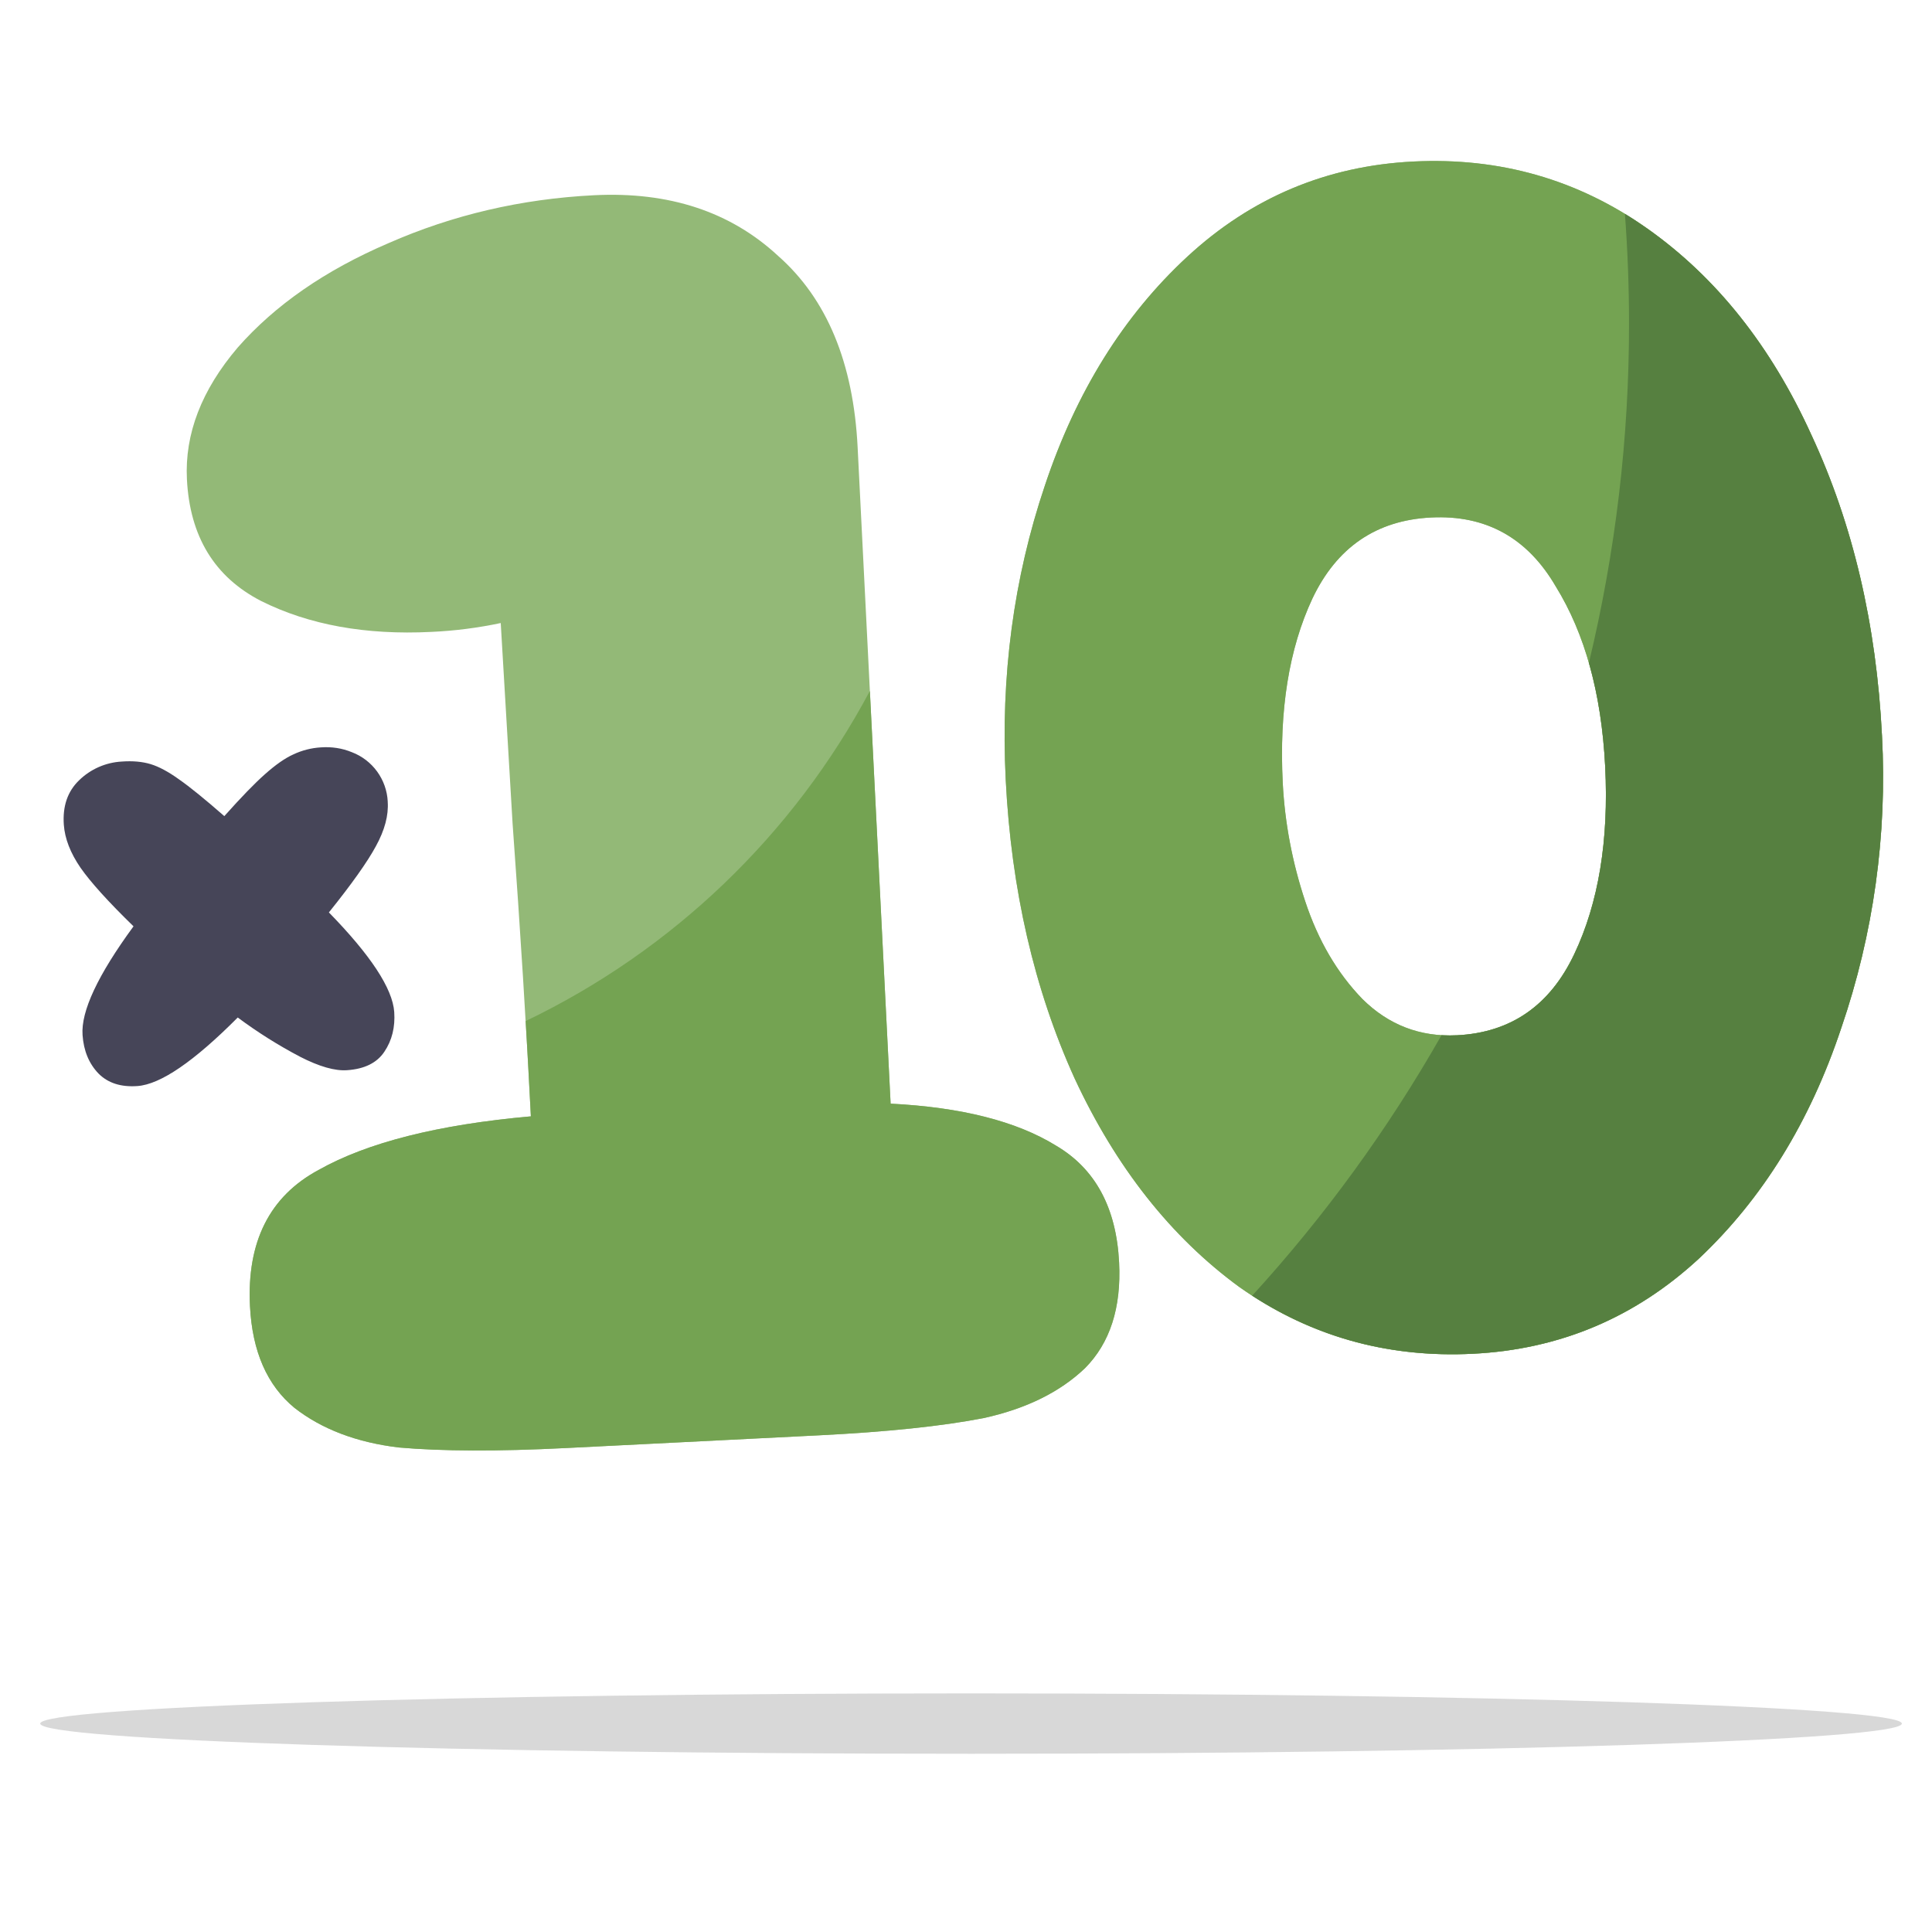
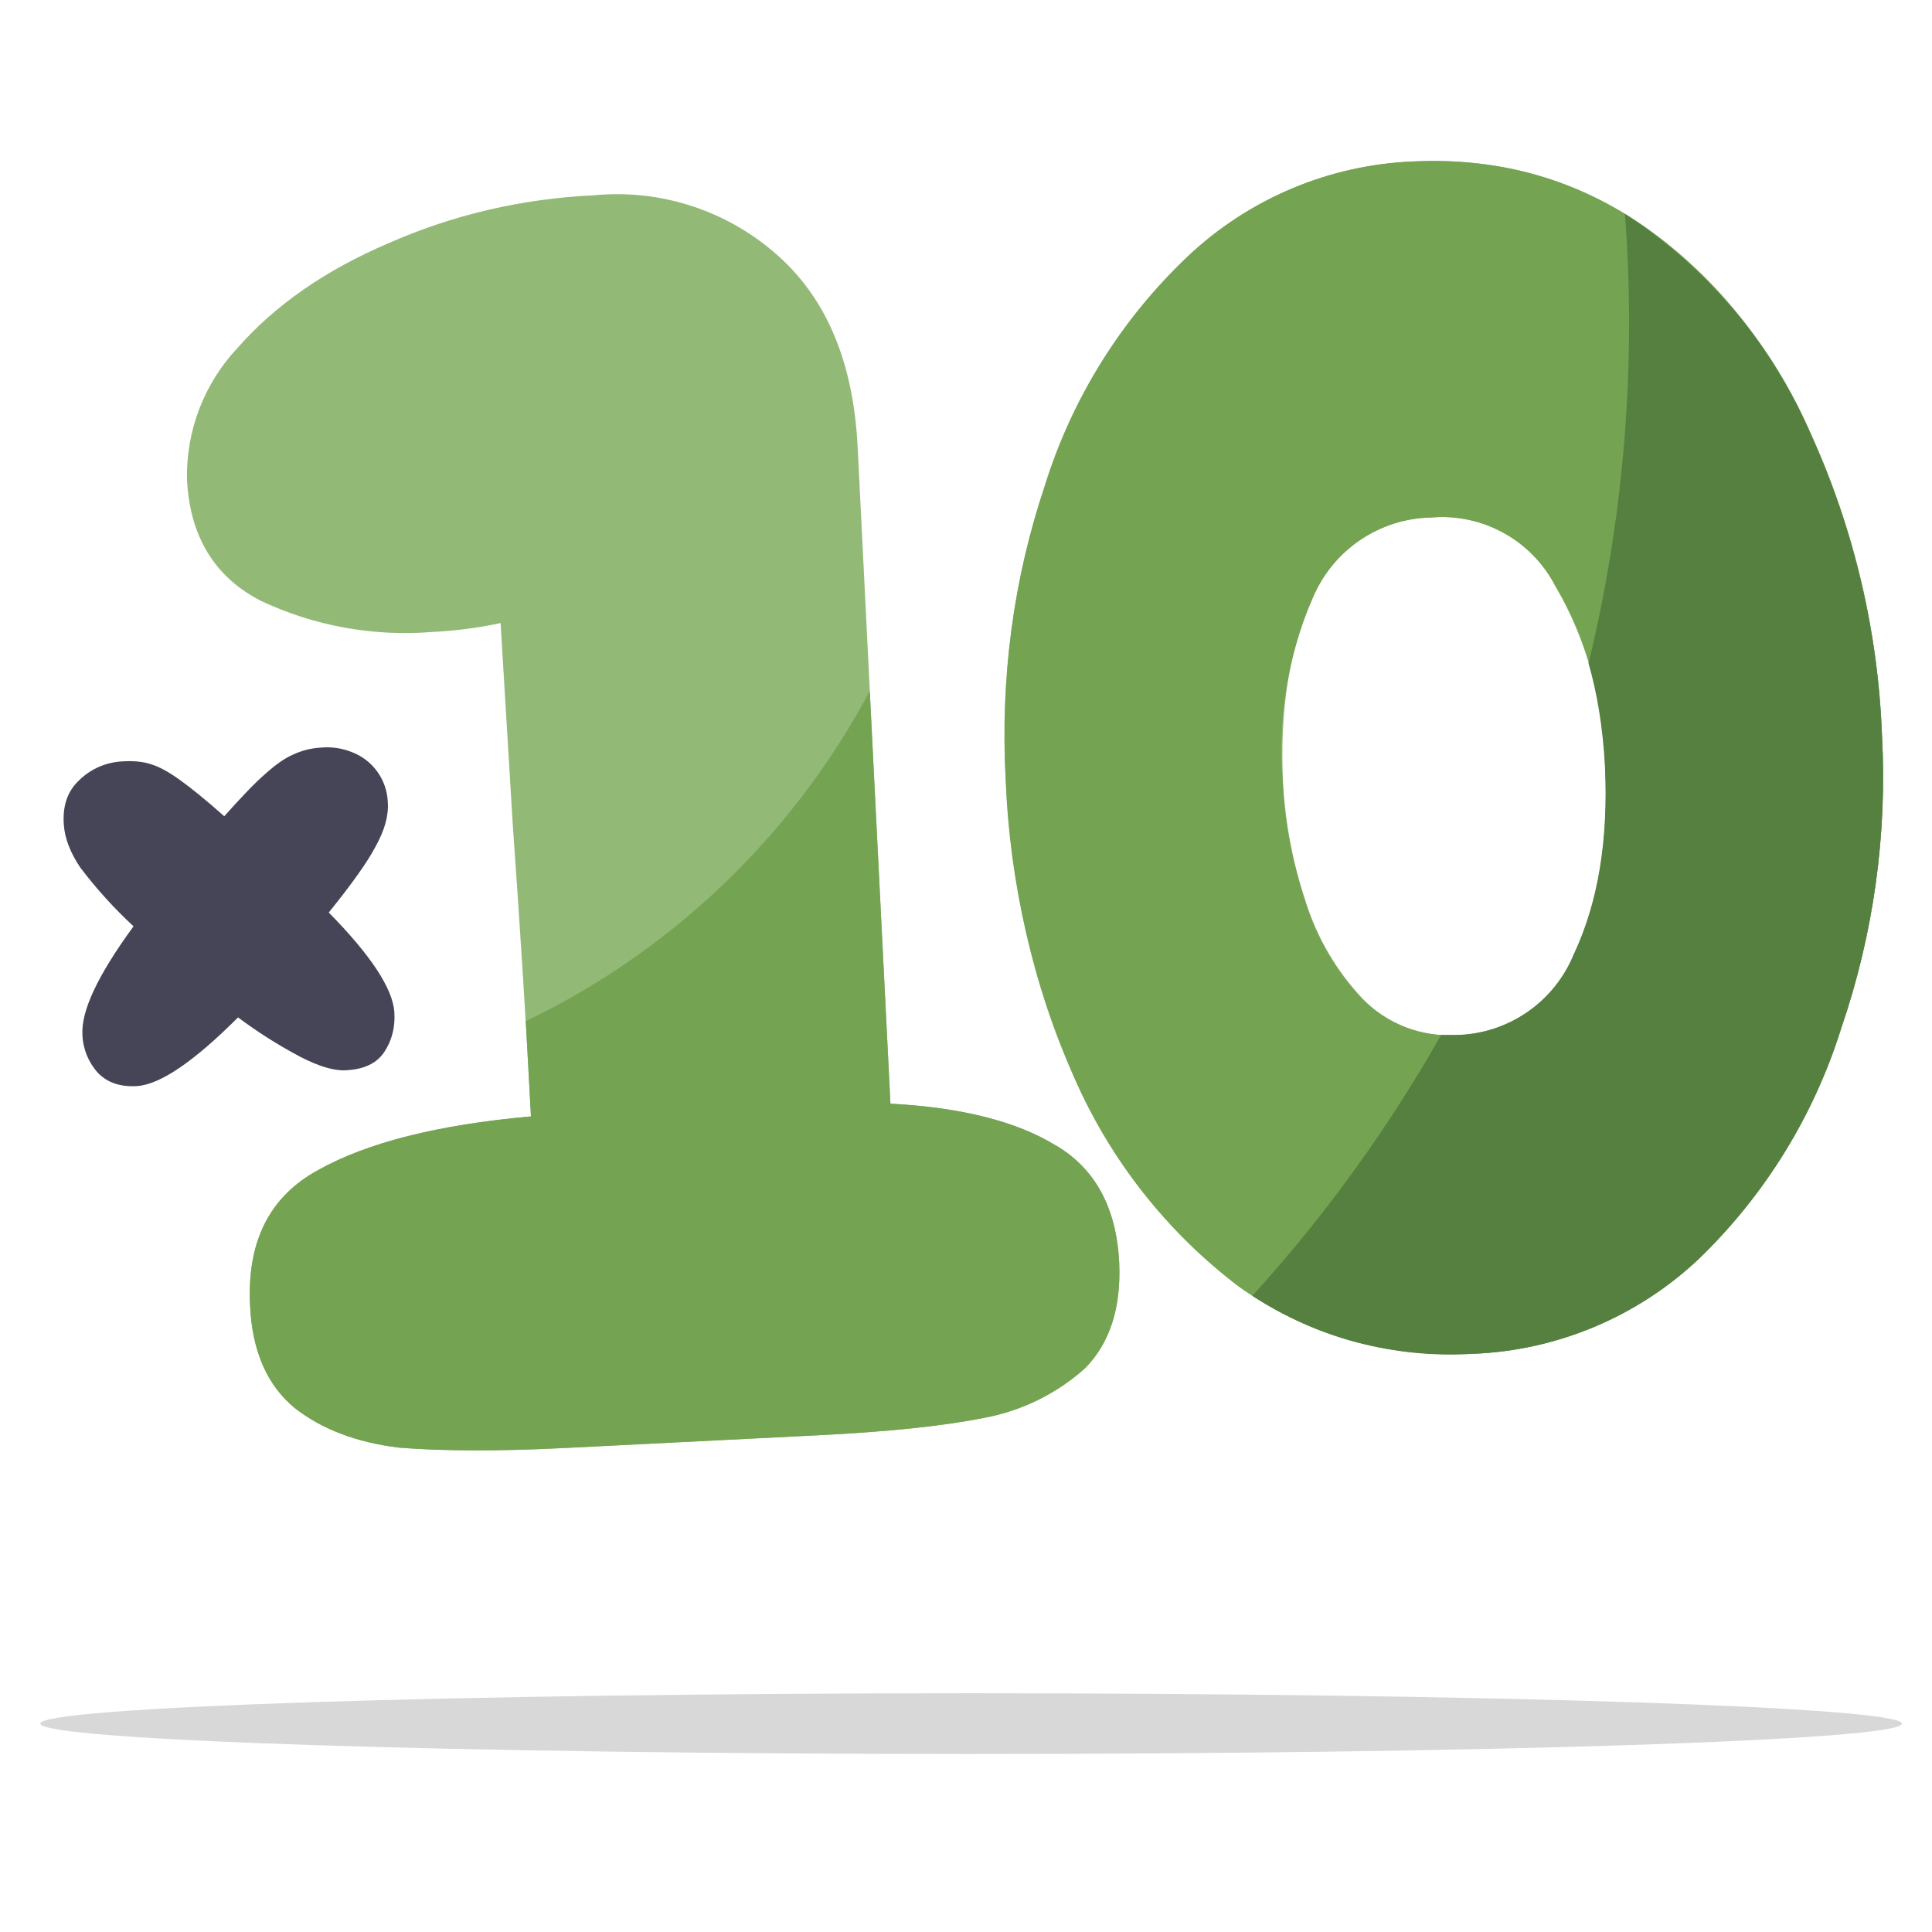
<svg xmlns="http://www.w3.org/2000/svg" fill="none" viewBox="0 0 56 56">
-   <ellipse cx="28.146" cy="49.959" fill="#D8D8D8" rx="26.98" ry=".875" />
-   <path fill="#464558" d="M11.238 23.238c.028.393-.086.824-.344 1.292-.248.458-.702 1.097-1.361 1.917 1.214 1.244 1.845 2.206 1.894 2.885.03.439-.064.823-.286 1.153-.213.321-.573.5-1.078.535-.353.026-.807-.104-1.362-.388a13.705 13.705 0 0 1-1.81-1.139c-1.271 1.277-2.24 1.94-2.909 1.987-.479.034-.855-.088-1.129-.365-.274-.286-.428-.657-.46-1.113-.05-.689.443-1.74 1.477-3.152-.731-.712-1.243-1.278-1.536-1.698-.294-.428-.455-.844-.484-1.246-.038-.537.108-.965.44-1.286a1.92 1.92 0 0 1 1.24-.546c.317-.023.595.002.837.075.24.073.514.22.82.44.316.22.754.576 1.315 1.067.488-.547.881-.953 1.18-1.217.307-.273.58-.464.817-.57a2.16 2.16 0 0 1 .803-.206c.316-.022.614.024.895.139a1.619 1.619 0 0 1 1.042 1.436Z" />
-   <path fill="#93B977" fill-rule="evenodd" d="M35.92 37.303c2.008 1.417 4.267 2.062 6.777 1.936 2.51-.126 4.69-1.044 6.542-2.753 1.85-1.743 3.227-3.973 4.132-6.691a22.4 22.4 0 0 0 1.179-8.473c-.162-3.226-.843-6.128-2.042-8.707-1.171-2.581-2.76-4.58-4.77-5.997-2.008-1.417-4.267-2.062-6.777-1.936-2.51.126-4.69 1.044-6.542 2.754-1.851 1.71-3.23 3.924-4.134 6.642-.906 2.685-1.284 5.525-1.134 8.52.16 3.192.826 6.079 1.997 8.66 1.2 2.579 2.79 4.594 4.771 6.045Zm9.709-9.644c-.706 1.488-1.838 2.27-3.396 2.349-1.067.053-1.981-.297-2.742-1.05-.732-.755-1.285-1.701-1.66-2.837a12.978 12.978 0 0 1-.65-3.432c-.106-2.106.18-3.886.86-5.339.706-1.487 1.852-2.27 3.438-2.35 1.587-.08 2.791.586 3.614 1.996.85 1.376 1.328 3.117 1.434 5.224.107 2.139-.192 3.952-.898 5.44Z" clip-rule="evenodd" />
-   <path fill="#93B977" d="M30.605 33.204c-1.144-.705-2.741-1.11-4.79-1.214l-.956-19.024c-.123-2.454-.892-4.303-2.305-5.549-1.381-1.281-3.16-1.868-5.337-1.758-2.108.106-4.094.57-5.959 1.39-1.831.785-3.287 1.794-4.369 3.026-1.047 1.23-1.537 2.502-1.471 3.816.083 1.658.8 2.835 2.152 3.53 1.386.692 3.03.99 4.93.895a12.338 12.338 0 0 0 2.014-.257l.343 5.803c.226 3.106.402 5.938.53 8.496-2.69.239-4.742.758-6.157 1.556-1.417.764-2.078 2.08-1.984 3.945.066 1.313.496 2.297 1.291 2.95.793.618 1.8 1 3.02 1.147 1.252.11 2.864.116 4.833.017l7.361-.37c1.97-.099 3.555-.265 4.756-.498 1.234-.27 2.214-.753 2.941-1.447.726-.73 1.056-1.751.99-3.064-.08-1.59-.691-2.72-1.833-3.39Z" />
-   <path fill="#74A352" fill-rule="evenodd" d="M25.214 20.027a22.175 22.175 0 0 1-9.977 9.569c.056.953.107 1.874.151 2.762-2.69.239-4.743.758-6.158 1.556-1.416.764-2.078 2.08-1.984 3.945.066 1.313.496 2.297 1.291 2.95.793.618 1.8 1 3.02 1.147 1.253.11 2.864.116 4.834.017l7.36-.37c1.97-.099 3.555-.265 4.756-.498 1.234-.27 2.214-.753 2.942-1.447.725-.73 1.055-1.751.989-3.064-.08-1.59-.69-2.72-1.833-3.39-1.144-.705-2.74-1.11-4.79-1.214l-.601-11.963Zm17.483 19.212c-2.51.126-4.769-.519-6.777-1.936-1.982-1.451-3.572-3.466-4.772-6.046-1.17-2.58-1.836-5.467-1.997-8.66-.15-2.994.228-5.834 1.134-8.52.905-2.717 2.283-4.931 4.134-6.641 1.852-1.71 4.033-2.628 6.542-2.754 2.51-.126 4.769.52 6.778 1.936 2.009 1.417 3.598 3.416 4.769 5.997 1.2 2.58 1.88 5.481 2.042 8.707a22.4 22.4 0 0 1-1.18 8.473c-.904 2.718-2.28 4.948-4.13 6.69-1.853 1.71-4.033 2.628-6.543 2.754Zm-.464-9.231c1.558-.079 2.69-.861 3.396-2.349.706-1.487 1.006-3.3.898-5.44-.106-2.106-.584-3.847-1.434-5.223-.822-1.41-2.027-2.076-3.613-1.996-1.587.08-2.733.863-3.44 2.35-.678 1.453-.965 3.233-.859 5.34.058 1.151.274 2.295.65 3.431.375 1.136.928 2.082 1.66 2.837.761.753 1.675 1.103 2.742 1.05Z" clip-rule="evenodd" />
-   <path fill="#568040" fill-rule="evenodd" d="M46.055 19.213a41.912 41.912 0 0 0 1.163-9.836c0-1.069-.04-2.129-.119-3.178.216.131.429.271.64.42 2.008 1.416 3.598 3.415 4.769 5.996 1.199 2.58 1.88 5.481 2.042 8.707a22.4 22.4 0 0 1-1.18 8.473c-.904 2.718-2.281 4.948-4.131 6.69-1.852 1.71-4.033 2.628-6.542 2.754-2.355.119-4.49-.442-6.403-1.682a41.935 41.935 0 0 0 5.489-7.551c.147.009.297.01.45.002 1.558-.078 2.69-.861 3.396-2.348.706-1.488 1.005-3.301.898-5.44-.056-1.103-.213-2.105-.472-3.007Z" clip-rule="evenodd" />
+   <ellipse cx="28.15" cy="49.96" fill="#D8D8D8" rx="26.98" ry=".88" />
+   <path fill="#464558" d="M11.24 23.24c.03.4-.09.82-.35 1.29-.24.46-.7 1.1-1.36 1.92 1.22 1.24 1.85 2.2 1.9 2.88.03.44-.07.83-.29 1.16-.21.32-.57.5-1.08.53-.35.03-.8-.1-1.36-.39a13.7 13.7 0 0 1-1.8-1.14c-1.28 1.28-2.25 1.94-2.92 1.99-.48.03-.85-.09-1.13-.37a1.73 1.73 0 0 1-.46-1.1c-.05-.7.45-1.75 1.48-3.16a13.2 13.2 0 0 1-1.54-1.7c-.29-.43-.45-.84-.48-1.24-.04-.54.1-.97.44-1.29a1.92 1.92 0 0 1 1.24-.55c.32-.02.6 0 .84.08.24.07.51.22.82.44.31.22.75.57 1.31 1.07.49-.55.88-.96 1.18-1.22.3-.27.58-.47.82-.57a2.16 2.16 0 0 1 .8-.2c.32-.03.62.02.9.13a1.62 1.62 0 0 1 1.04 1.44Z" />
+   <path fill="#93B977" fill-rule="evenodd" d="M35.92 37.3c2 1.42 4.27 2.06 6.78 1.94a10.12 10.12 0 0 0 6.54-2.75 15.9 15.9 0 0 0 4.13-6.7 22.4 22.4 0 0 0 1.18-8.47 23.23 23.23 0 0 0-2.04-8.7 14.41 14.41 0 0 0-4.77-6c-2.01-1.42-4.27-2.06-6.78-1.94a10.11 10.11 0 0 0-6.54 2.76 15.5 15.5 0 0 0-4.14 6.64 22.84 22.84 0 0 0-1.13 8.52c.16 3.19.83 6.08 2 8.66a15.3 15.3 0 0 0 4.77 6.04Zm9.7-9.64A3.77 3.77 0 0 1 42.24 30a3.5 3.5 0 0 1-2.74-1.05 7.28 7.28 0 0 1-1.66-2.84 12.98 12.98 0 0 1-.65-3.43c-.1-2.1.18-3.89.86-5.34A3.8 3.8 0 0 1 41.48 15a3.7 3.7 0 0 1 3.61 2 10.86 10.86 0 0 1 1.44 5.22c.1 2.14-.2 3.95-.9 5.44Z" clip-rule="evenodd" />
+   <path fill="#93B977" d="M30.6 33.2c-1.14-.7-2.74-1.1-4.79-1.21l-.95-19.02c-.12-2.46-.9-4.3-2.3-5.55a6.99 6.99 0 0 0-5.34-1.76c-2.11.1-4.1.57-5.96 1.39-1.83.78-3.29 1.8-4.37 3.03a5.4 5.4 0 0 0-1.47 3.81c.08 1.66.8 2.84 2.15 3.53a9.8 9.8 0 0 0 4.93.9 12.34 12.34 0 0 0 2.01-.26l.35 5.8c.22 3.1.4 5.94.53 8.5-2.7.24-4.74.76-6.16 1.55-1.42.77-2.08 2.08-1.98 3.95.06 1.31.5 2.3 1.29 2.95.79.62 1.8 1 3.02 1.15 1.25.1 2.86.11 4.83.01l7.36-.37c1.97-.1 3.56-.26 4.76-.5a6.02 6.02 0 0 0 2.94-1.44c.72-.73 1.05-1.75.99-3.07-.08-1.59-.7-2.72-1.83-3.39Z" />
+   <path fill="#74A352" fill-rule="evenodd" d="M25.21 20.03a22.18 22.18 0 0 1-9.97 9.57l.15 2.76c-2.7.24-4.75.76-6.16 1.55-1.42.77-2.08 2.08-1.98 3.95.06 1.31.5 2.3 1.29 2.95.79.62 1.8 1 3.02 1.15 1.25.1 2.86.11 4.83.01l7.36-.37c1.97-.1 3.56-.26 4.76-.5a6.03 6.03 0 0 0 2.94-1.44c.72-.73 1.05-1.75.99-3.07-.08-1.59-.7-2.72-1.84-3.39-1.14-.7-2.74-1.1-4.79-1.21l-.6-11.96Zm17.49 19.2c-2.51.14-4.77-.51-6.78-1.93a15.28 15.28 0 0 1-4.77-6.04 23.67 23.67 0 0 1-2-8.66c-.15-3 .23-5.84 1.14-8.52a15.5 15.5 0 0 1 4.13-6.64 10.11 10.11 0 0 1 6.54-2.76c2.51-.12 4.77.52 6.78 1.94 2 1.42 3.6 3.41 4.77 6a23.21 23.21 0 0 1 2.04 8.7 22.4 22.4 0 0 1-1.18 8.48 15.87 15.87 0 0 1-4.13 6.69 10.12 10.12 0 0 1-6.54 2.75Zm-.47-9.22a3.77 3.77 0 0 0 3.4-2.35c.7-1.49 1-3.3.9-5.44-.1-2.1-.59-3.85-1.44-5.22a3.7 3.7 0 0 0-3.61-2 3.8 3.8 0 0 0-3.44 2.35 11.22 11.22 0 0 0-.86 5.34c.06 1.15.28 2.3.65 3.43a7.28 7.28 0 0 0 1.66 2.84A3.5 3.5 0 0 0 42.23 30Z" clip-rule="evenodd" />
+   <path fill="#568040" fill-rule="evenodd" d="M46.05 19.21a41.91 41.91 0 0 0 1.17-9.83c0-1.07-.04-2.13-.12-3.18a14.41 14.41 0 0 1 5.4 6.42 23.23 23.23 0 0 1 2.05 8.7 22.4 22.4 0 0 1-1.18 8.48 15.87 15.87 0 0 1-4.13 6.69 10.11 10.11 0 0 1-6.54 2.75 10.5 10.5 0 0 1-6.4-1.68A41.94 41.94 0 0 0 41.77 30h.45a3.76 3.76 0 0 0 3.4-2.35c.7-1.49 1-3.3.9-5.44-.06-1.1-.22-2.1-.48-3Z" clip-rule="evenodd" />
</svg>
